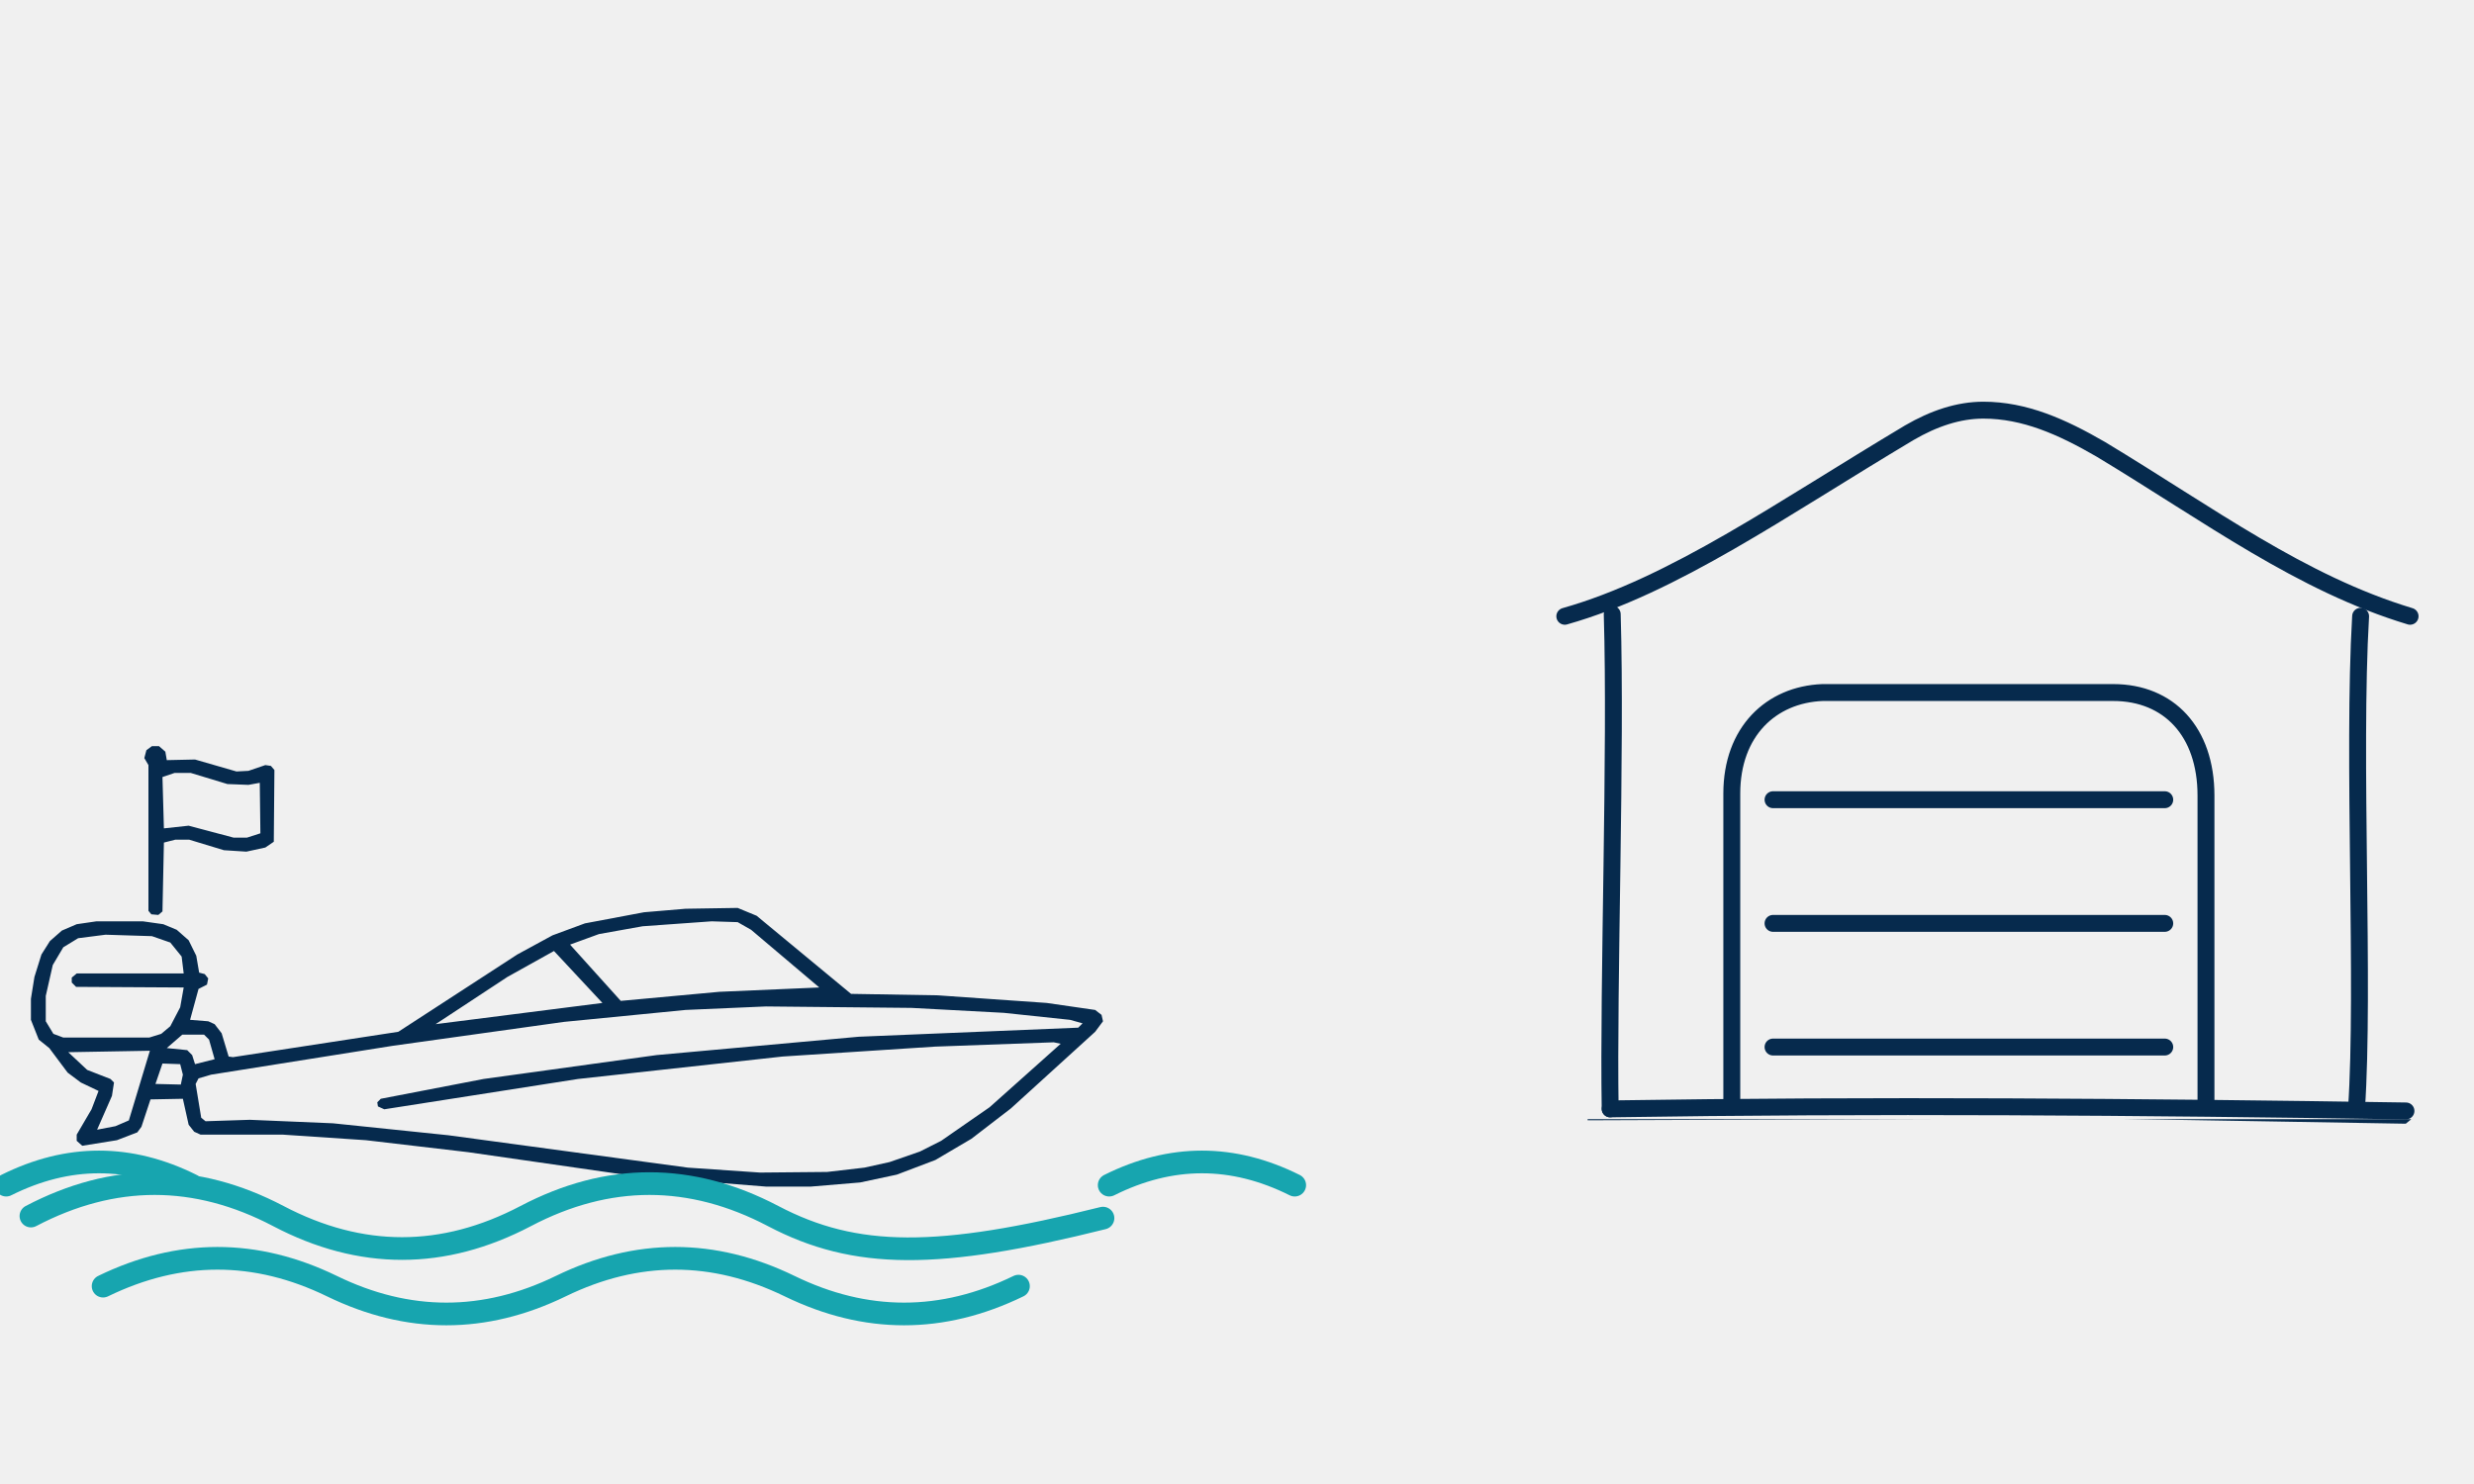
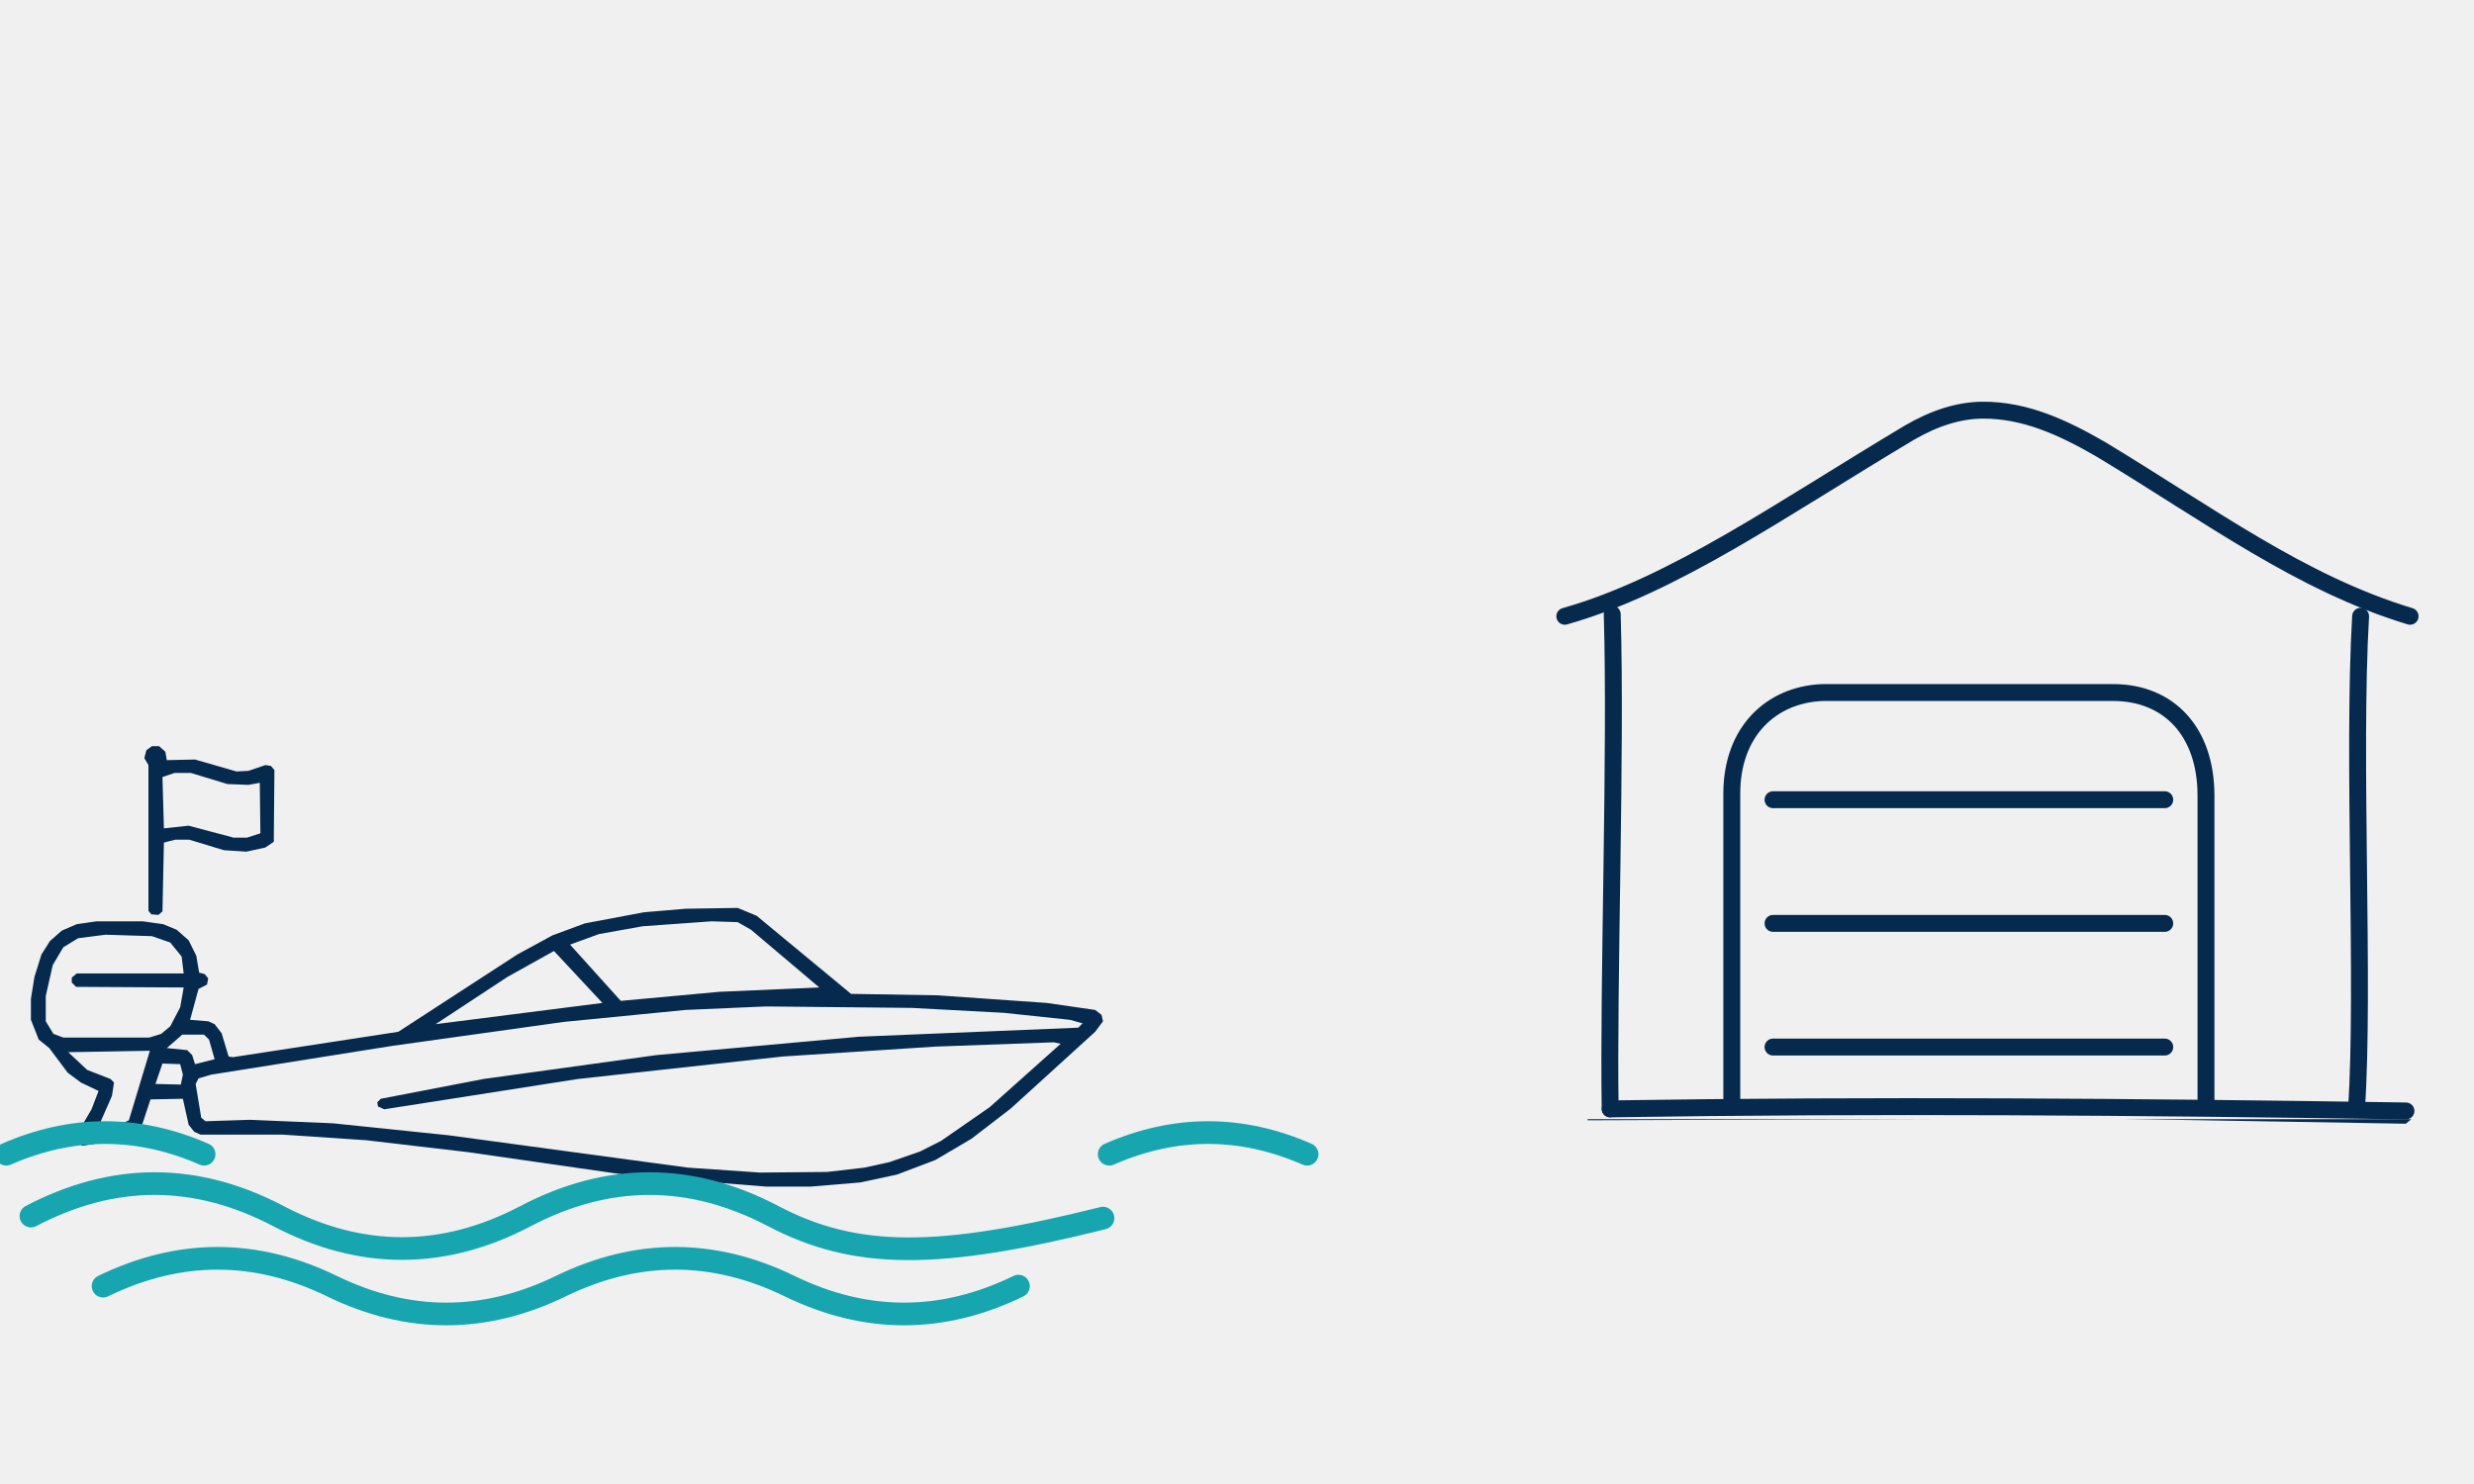
<svg xmlns="http://www.w3.org/2000/svg" viewBox="0 0 120 72" role="img" aria-hidden="true">
  <defs>
    <clipPath id="steg-abstand">
      <rect x="0" y="0" width="120" height="49" />
      <rect x="77" y="49" width="43" height="23" />
    </clipPath>
    <mask id="werft-neu" maskUnits="userSpaceOnUse" x="0" y="0" width="120" height="72">
      <rect width="120" height="72" fill="#fff" />
      <rect x="74.8" y="26" width="43.2" height="28.3" fill="#000" />
    </mask>
  </defs>
  <g fill="none" stroke="#062a4d" stroke-width=".82" stroke-linecap="round" stroke-linejoin="round">
    <path fill="#062a4d" stroke="none" fill-rule="evenodd" d="M53.50 49.55L53.43 49.24L53.12 49.00L50.77 48.66L45.48 48.29L41.28 48.22L36.70 44.43L35.78 44.05L33.25 44.09L31.24 44.26L28.37 44.80L26.80 45.38L25.09 46.31L19.32 50.06L11.30 51.29L11.09 51.26L10.75 50.13L10.41 49.69L10.10 49.55L9.22 49.48L9.63 47.98L10.04 47.77L10.10 47.47L9.93 47.26L9.66 47.19L9.52 46.37L9.15 45.62L8.57 45.11L7.92 44.84L6.93 44.70L4.68 44.70L3.72 44.84L3.00 45.15L2.42 45.66L2.01 46.31L1.67 47.40L1.50 48.46L1.50 49.48L1.88 50.44L2.39 50.85L3.28 52.04L3.92 52.52L4.78 52.93L4.44 53.82L3.72 55.05L3.72 55.35L3.99 55.59L5.67 55.32L6.66 54.94L6.86 54.67L7.30 53.34L8.87 53.31L9.15 54.57L9.42 54.91L9.73 55.05L13.72 55.05L17.75 55.32L22.70 55.90L30.76 57.06L37.15 57.57L39.33 57.57L41.72 57.37L43.50 56.99L45.37 56.28L47.12 55.25L49.03 53.78L53.12 50.06ZM7.88 51.60L8.74 51.63L8.87 52.14L8.77 52.62L7.54 52.59ZM7.27 50.98L6.25 54.36L5.60 54.64L4.71 54.81L5.43 53.17L5.53 52.52L5.36 52.35L4.23 51.91L3.31 51.05ZM8.09 50.85L8.84 50.20L9.90 50.20L10.14 50.44L10.41 51.39L9.46 51.63L9.32 51.19L9.08 50.95ZM52.51 49.65L52.30 49.86L41.65 50.30L31.85 51.19L23.45 52.35L18.47 53.31L18.30 53.48L18.33 53.68L18.64 53.82L28.03 52.35L37.96 51.26L45.34 50.78L51.11 50.57L51.45 50.64L48.00 53.72L45.65 55.35L44.62 55.87L43.15 56.38L41.93 56.65L40.12 56.86L36.87 56.89L33.36 56.65L21.75 55.08L16.15 54.50L12.12 54.33L9.97 54.40L9.76 54.23L9.49 52.59L9.63 52.32L10.24 52.14L19.05 50.74L27.35 49.58L33.25 49.00L37.15 48.83L44.21 48.90L48.69 49.14L51.90 49.48ZM29.22 48.66L21.13 49.69L24.61 47.40L26.87 46.14ZM3.07 45.96L3.79 45.52L5.12 45.35L7.37 45.42L8.26 45.73L8.81 46.41L8.91 47.23L3.72 47.23L3.48 47.43L3.48 47.67L3.69 47.88L8.91 47.91L8.74 48.87L8.26 49.79L7.82 50.16L7.24 50.34L3.07 50.34L2.59 50.16L2.22 49.55L2.22 48.32L2.56 46.82ZM39.74 47.91L34.89 48.12L30.11 48.56L27.65 45.83L29.05 45.32L31.17 44.94L34.52 44.70L35.78 44.74L36.43 45.11ZM13.14 37.16L12.87 37.12L12.05 37.40L11.47 37.43L9.46 36.85L8.09 36.88L8.02 36.47L7.71 36.20L7.37 36.20L7.10 36.40L7.00 36.78L7.20 37.12L7.20 44.19L7.34 44.36L7.68 44.39L7.88 44.22L7.95 40.88L8.50 40.74L9.18 40.74L10.86 41.25L11.95 41.32L12.87 41.12L13.28 40.84L13.31 37.36ZM7.88 37.70L8.47 37.50L9.25 37.50L11.03 38.04L12.05 38.08L12.60 37.98L12.63 40.43L11.98 40.64L11.33 40.64L9.15 40.06L7.95 40.19Z" />
    <g clip-path="url(#steg-abstand)" mask="url(#werft-neu)">
      <path fill="#062a4d" stroke="none" fill-rule="evenodd" d="M117 36.89L116.74 36.69L111.28 35.4L107.46 34.06L104.94 32.82L100.14 30.04L98.49 29.31L96.43 28.85L94.68 28.85L93.55 29.06L91.12 29.93L81.69 34.98L78.86 36.17L75.92 37.05L75.66 37.25L75.66 37.56L75.92 37.77L77.77 37.25L77.88 37.46L78.08 41.12L78.03 43.28L77.31 51.79L72.67 51.94L72.62 51.12L72.36 50.76L71.28 50.65L70.87 50.91L70.76 51.89L70.61 51.99L59.94 51.74L53.34 52.3L50.2 52.36L49.84 52.25L49.78 51.02L49.47 50.76L48.6 50.71L48.19 50.86L47.98 51.17L47.98 52.25L47.21 52.36L47 52.72L47.21 52.97L47.98 53.03L48.03 55.35L48.29 55.5L48.6 55.35L48.65 51.27L49.27 51.38L49.22 54.37L49.27 55.29L49.42 55.45L49.68 55.45L49.84 55.24L49.89 54.42L57.67 54.21L70.71 54.31L70.92 55.35L71.23 55.35L71.38 55.19L71.43 51.22L72.05 51.27L72 54.42L72.05 55.24L72.26 55.4L72.62 55.14L72.67 54.37L101.33 54.26L116.69 54.52L116.95 54.31L116.74 53.85L114.27 53.75L114.47 50.35L114.16 44.73L114.16 41.27L114.58 36.99L116.85 37.36ZM77.41 52.56L77.41 53.75L72.62 53.64L72.67 52.61ZM49.84 53.03L53.13 52.97L59.68 52.41L67.05 52.66L70.76 52.61L70.81 53.64L58.34 53.54L49.89 53.75ZM83.39 42.15L84.16 41.27L84.89 40.86L87.05 40.45L97.72 40.29L99.27 40.45L100.51 40.96L101.33 41.84L101.74 43.13L101.69 53.54L82.93 53.64L82.93 44.11L83.03 43.13ZM84.94 51.32L85.14 51.74L99.58 51.74L99.78 51.53L99.58 51.07L85.2 51.07ZM84.99 47.46L85.14 47.92L99.58 47.92L99.78 47.72L99.78 47.46L99.47 47.25L85.25 47.25ZM85.04 43.75L85.25 44.16L99.58 44.16L99.78 43.95L99.58 43.49L85.3 43.49ZM78.49 37.05L81.54 35.81L84.94 34.16L91.43 30.55L93.29 29.83L94.89 29.52L96.64 29.57L98.7 30.14L106.74 34.52L110.76 35.96L113.86 36.74L113.96 36.89L113.6 39.52L113.44 42.3L113.75 49.68L113.6 53.75L102.46 53.64L102.46 43.59L102.31 42.46L101.95 41.53L101.12 40.55L99.63 39.83L98.08 39.62L87.77 39.73L85.25 40.04L83.91 40.6L82.77 41.84L82.31 43.28L82.15 53.64L78.29 53.75L78.08 52.56L78.08 50.29L78.75 42.97L78.75 39.83ZM105.51 39.52L104.99 40.09L104.68 41.02L104.68 44.93L105.04 45.81L105.45 46.22L106.43 46.58L109.73 46.58L110.87 46.12L111.43 45.35L111.59 44.57L111.59 40.81L111.18 39.78L110.76 39.42L109.94 39.11L106.64 39.11ZM105.92 39.98L106.54 39.73L109.89 39.73L110.25 39.83L110.76 40.29L110.97 40.91L110.97 44.68L110.45 45.65L109.73 45.96L106.54 45.96L105.92 45.76L105.51 45.35L105.3 44.78L105.35 40.81ZM109.32 42.87L108.96 42.77L107.05 44.57L107.05 44.93L107.31 45.04L109.32 43.18ZM109.32 41.22L108.96 41.17L107.05 42.92L107.05 43.23L107.46 43.34L109.32 41.63Z" />
    </g>
    <g fill="none" stroke="#062a4d" stroke-width=".82" stroke-linecap="round" stroke-linejoin="round">
      <path transform="translate(0 -7)" d="M75.9 36.9c5.3-1.5 10.5-5.2 16.7-8.9 1.2-.7 2.4-1.1 3.6-1.1 2 0 3.8.8 5.7 1.9 5.3 3.2 9.7 6.5 15 8.1" />
      <path d="M78.2 29.8c.2 6.7-.2 17.8-.1 24M114.5 29.9c-.4 6.8.2 18-.2 23.9" />
      <path d="M84 53.7V38.5c0-3 1.9-4.8 4.4-4.9h14.1c2.7 0 4.5 1.9 4.5 5v15.1" />
      <path d="M86 38.8h19M86 44.8h19M86 50.8h19" />
      <path d="M78.1 53.8c12.8-.2 25.7-.1 38.6.1" />
    </g>
  </g>
  <g fill="none" stroke="#17a5af" stroke-width="1.1" stroke-linecap="round" transform="translate(0 -2.7)">
-     <path d="M.3 60.2c3-1.5 6-1.5 9 0M53.8 60.2c3-1.5 6-1.5 9 0" />
+     <path d="M.3 58.7c3.2-1.4 6.4-1.4 9.6 0M53.8 58.7c3.2-1.4 6.4-1.4 9.6 0" />
    <path d="M1.5 61.7c4-2.1 8-2.1 12 0s8 2.1 12 0 8-2.1 12 0 8 2.1 16 .1" />
    <path d="M5 65.1c3.7-1.8 7.4-1.8 11.1 0s7.4 1.8 11.1 0 7.4-1.8 11.1 0 7.4 1.8 11.1 0" />
  </g>
</svg>
